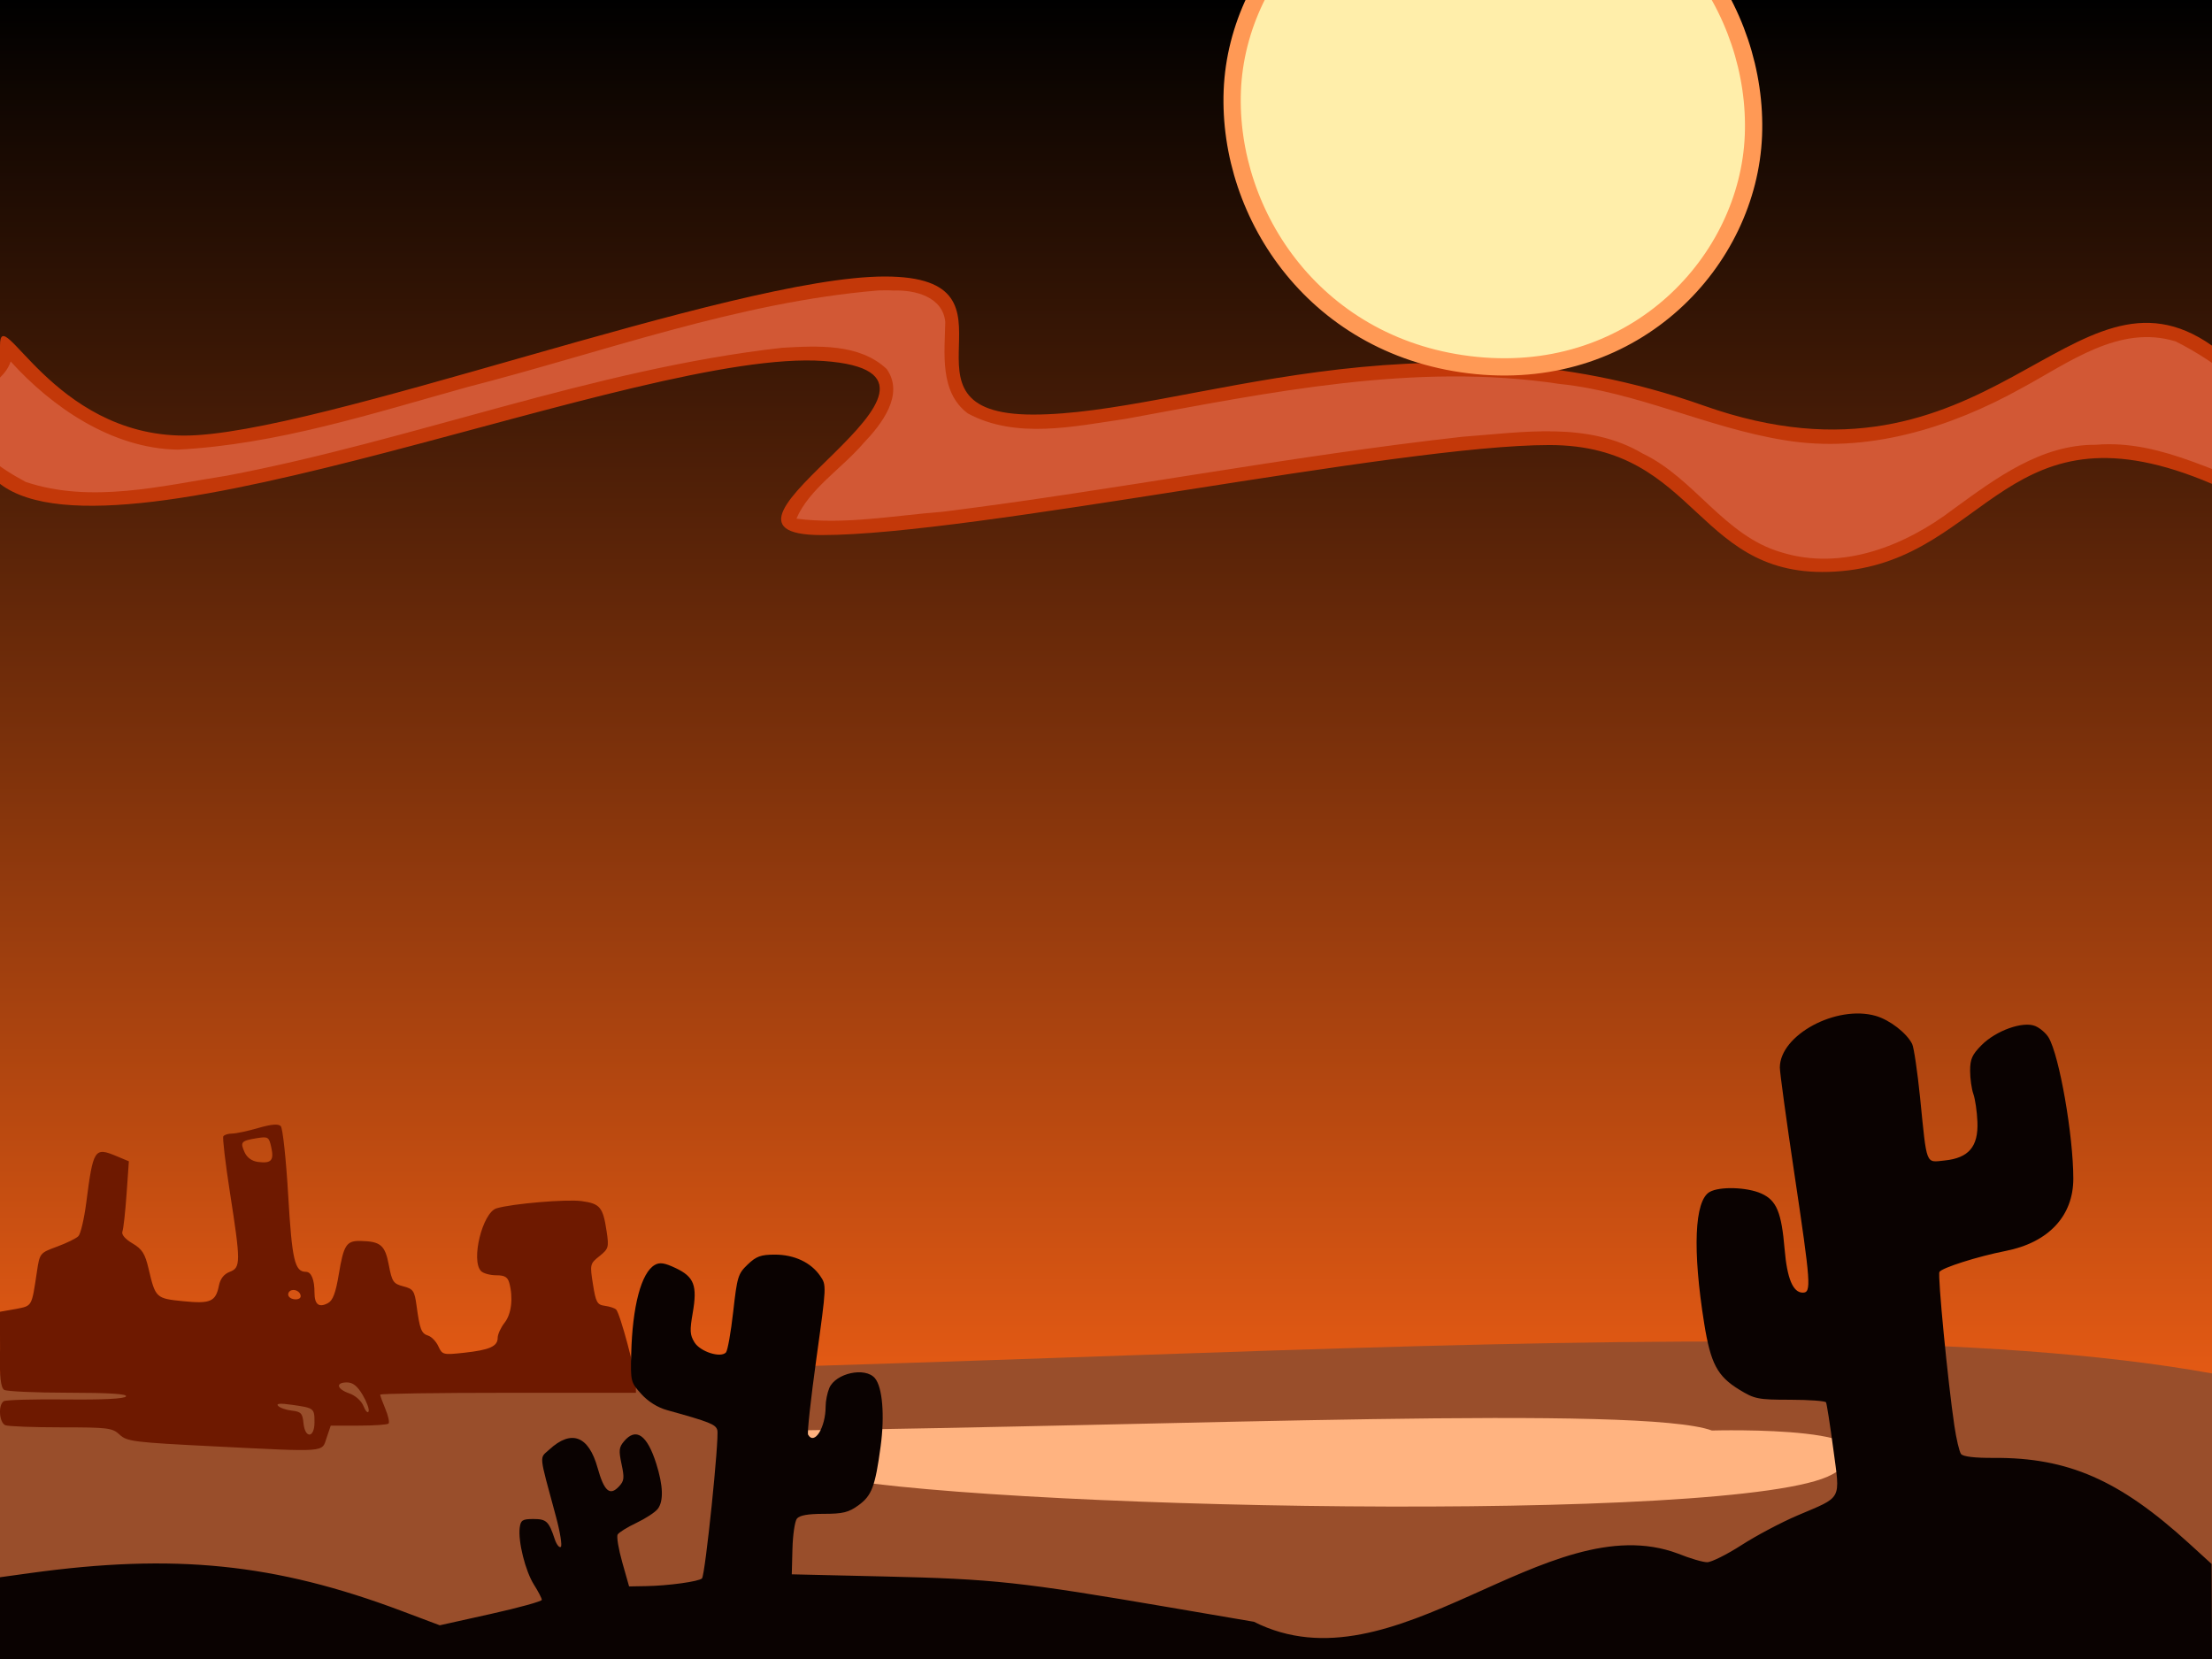
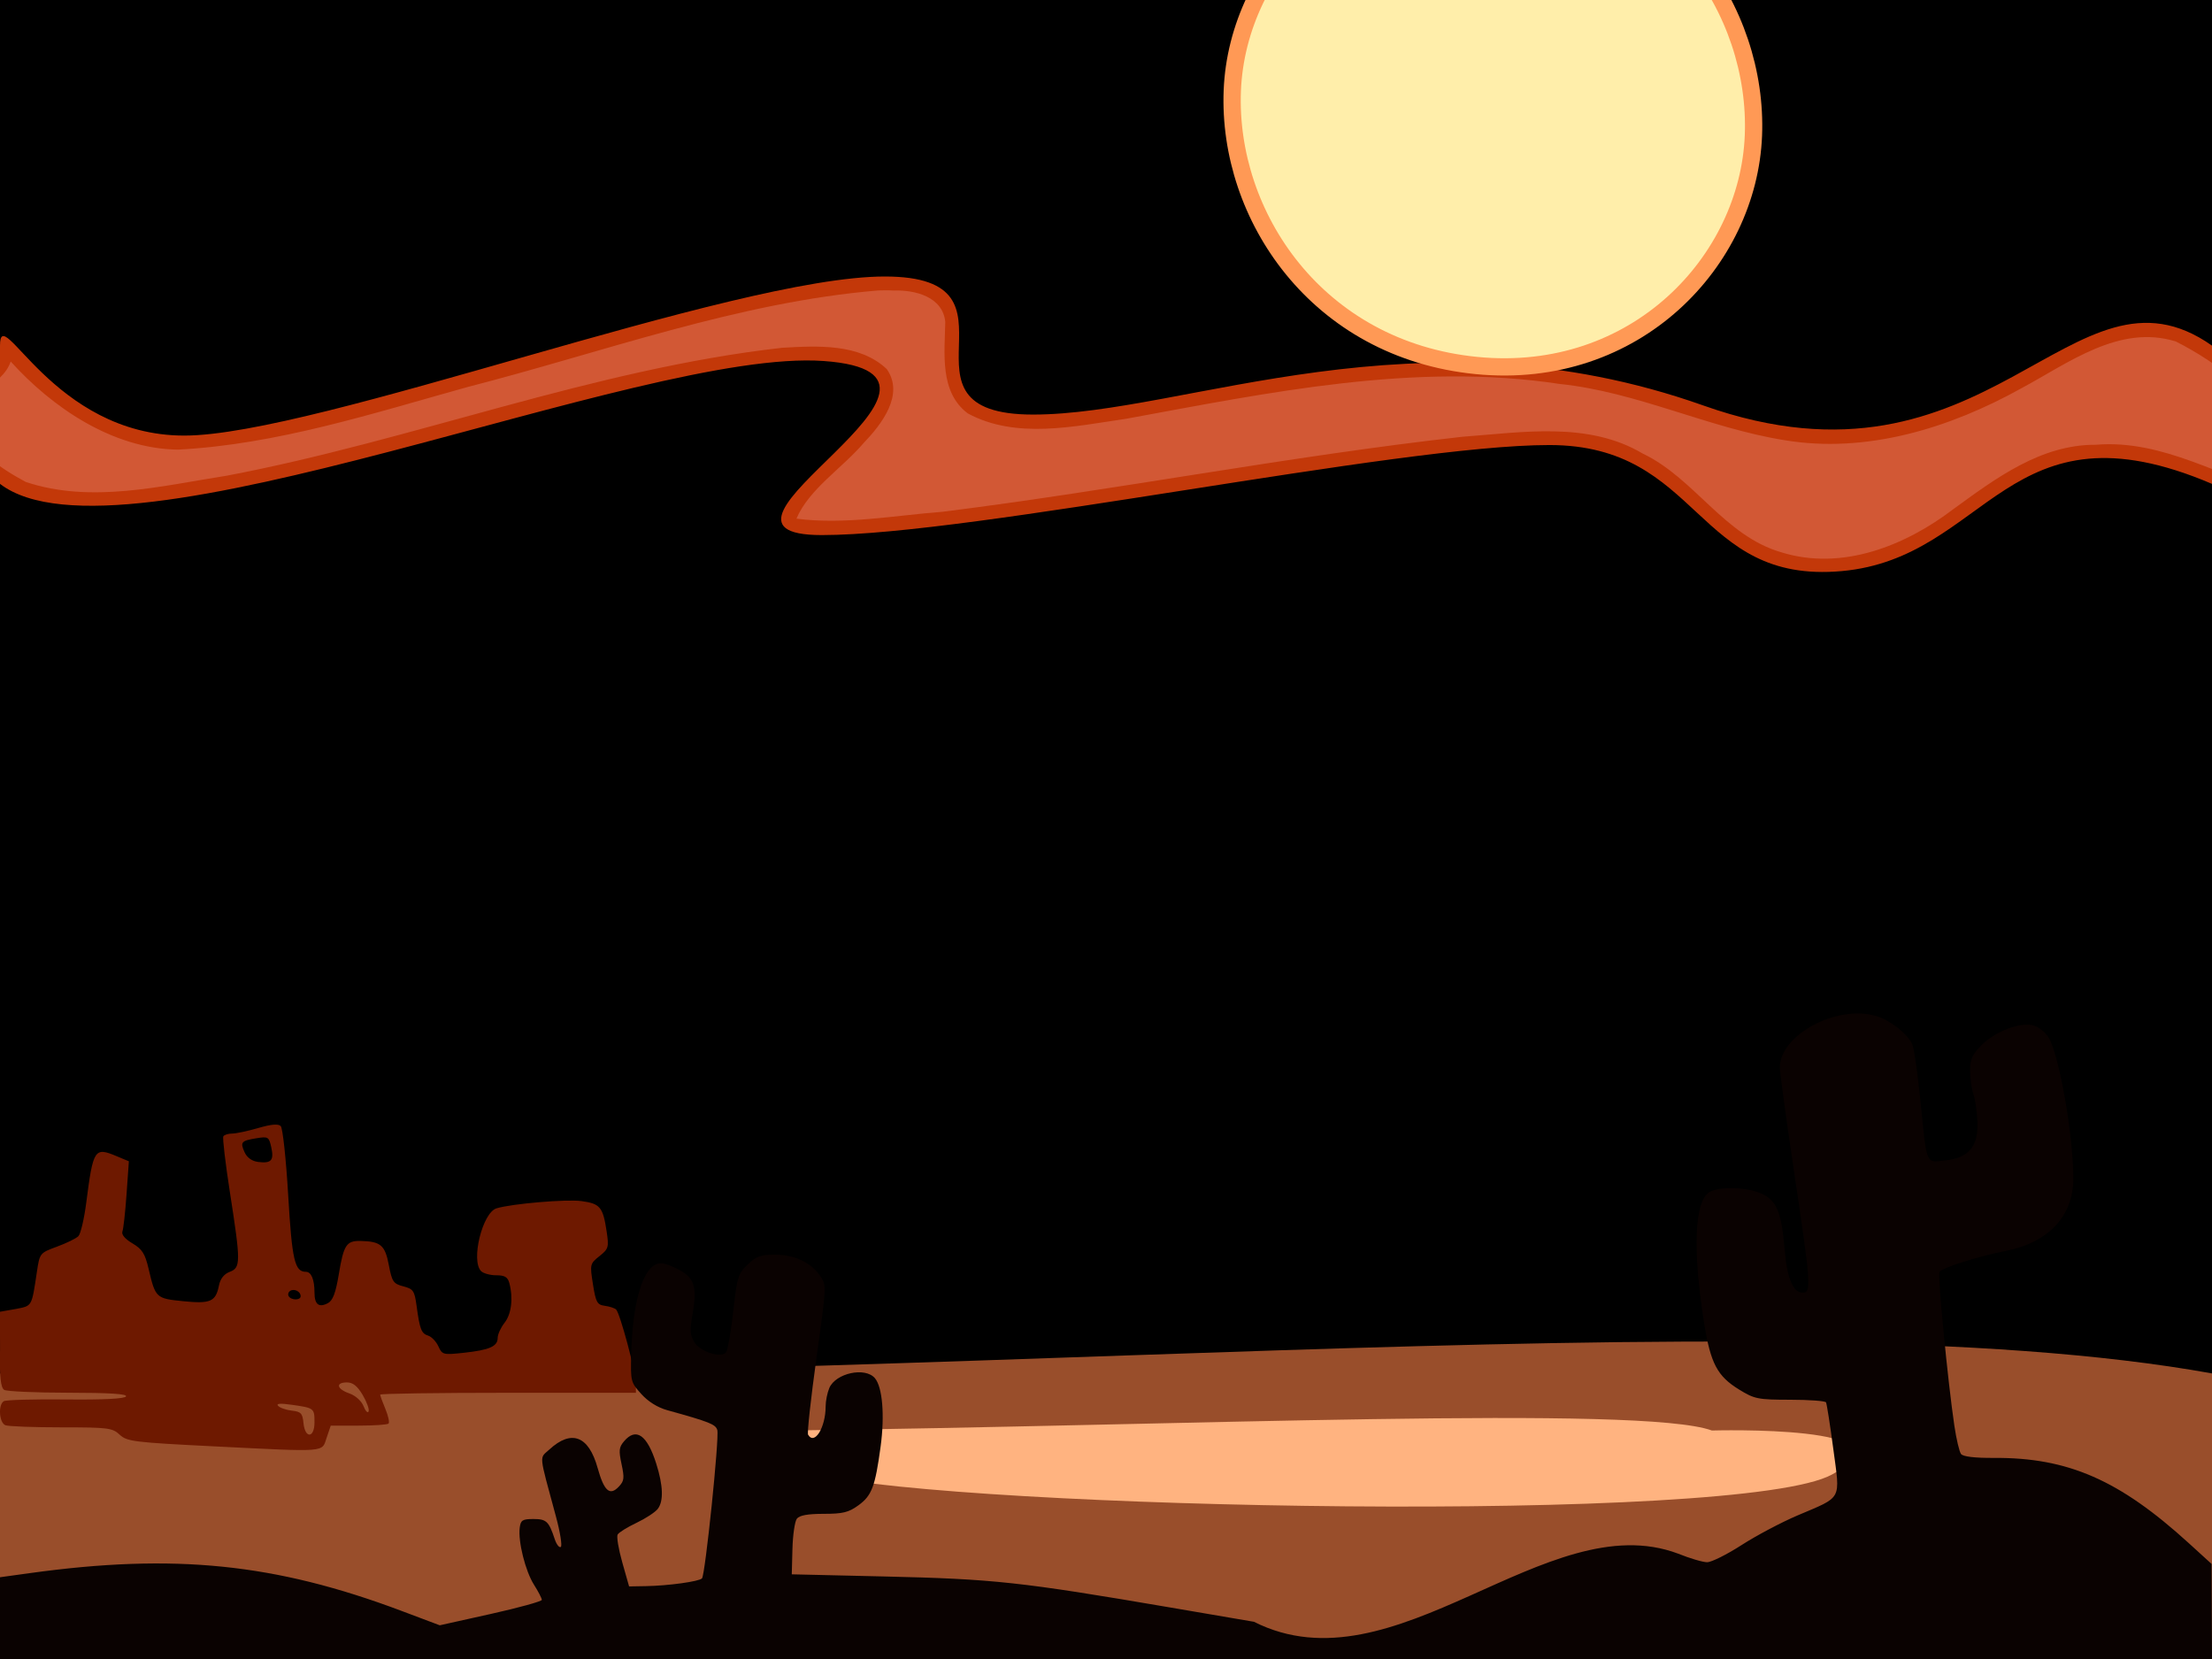
<svg xmlns="http://www.w3.org/2000/svg" xmlns:xlink="http://www.w3.org/1999/xlink" width="640px" height="480px" id="svg2816" version="1.1">
  <defs id="defs2818">
    <linearGradient id="linearGradient3989">
-       <stop id="stop3991" offset="0" style="stop-color:#000000;stop-opacity:1;" />
-       <stop id="stop3993" offset="1" style="stop-color:#e45a14;stop-opacity:1;" />
+       <stop id="stop3991" offset="0" style="stop-colorF:#000000;stop-opacity:1;" />
+       <stop id="stop3993" offset="1" style="stop-colorF:#e45a14;stop-opacity:1;" />
    </linearGradient>
    <linearGradient gradientUnits="userSpaceOnUse" y2="398.942" x2="320" y1="0" x1="320" id="linearGradient3995" xlink:href="#linearGradient3989" />
  </defs>
  <g id="layer1" style="display:inline">
    <rect y="2.1316282e-14" x="0" height="480" width="640" id="rect3987" style="fill:url(#linearGradient3995);fill-opacity:1;fill-rule:nonzero;stroke:none" />
    <path id="rect3644" d="m 0,397.374 c 260.164,5.51 510.946,-23.269 640,0 L 640,480 0,480 0,397.374 z" style="fill:#994e2b;fill-opacity:1;stroke:none" />
    <path style="fill:#ffb380;fill-opacity:1;stroke:none" d="m 227.984,413.891 c 114.582,-1.388 247.106,-7.396 267.322,0 0,0 60.891,-1.777 34.769,12.72 -26.122,14.498 -250.461,10.085 -293.964,0 -43.503,-10.085 -8.126,-12.72 -8.126,-12.72 0,0 0,0 0,0" id="path3997" />
    <path style="fill:#6e1900" d="m 62.189,418.487 c -23.482,-1.171 -25.465,-1.415 -27.564,-3.387 -2.093,-1.966 -3.352,-2.125 -16.866,-2.125 -8.032,0 -15.316,-0.273 -16.186,-0.607 -1.818,-0.698 -2.173,-5.91 -0.474,-6.96 0.609,-0.377 8.668,-0.604 17.908,-0.506 10.878,0.116 17.03,-0.192 17.451,-0.874 0.446,-0.722 -4.792,-1.058 -16.658,-1.069 -9.52,-0.008 -17.888,-0.382 -18.595,-0.831 -0.949,-0.602 -1.401,-3.667 -1.19,-11.705 L -0.024,379.535 4.738,378.698 c 4.594,-0.907 4.42,-0.593 5.934,-10.694 0.816,-5.444 0.846,-5.482 5.82,-7.311 2.75,-1.011 5.533,-2.373 6.184,-3.027 0.651,-0.654 1.677,-5.014 2.279,-9.689 2.006,-15.562 2.379,-16.137 8.74,-13.48 l 3.591,1.5 -0.665,9.454 c -0.365,5.2 -0.907,10.086 -1.203,10.858 -0.334,0.87 0.765,2.173 2.892,3.428 2.831,1.67 3.651,2.961 4.688,7.382 1.978,8.426 2.13,8.568 9.996,9.358 7.919,0.795 9.42,0.137 10.355,-4.539 0.394,-1.968 1.463,-3.323 3.121,-3.953 3.2,-1.217 3.204,-2.76 0.058,-22.959 -1.323,-8.498 -2.184,-15.811 -1.912,-16.25 0.272,-0.439 1.411,-0.799 2.531,-0.799 1.12,0 4.514,-0.72 7.541,-1.6 3.805,-1.106 5.824,-1.279 6.542,-0.562 0.571,0.571 1.539,9.55 2.15,19.953 1.108,18.848 1.883,22.208 5.127,22.208 1.561,0 2.485,2.239 2.485,6.023 0,3.432 1.28,4.433 3.887,3.038 1.419,-0.759 2.247,-2.949 3.135,-8.296 1.429,-8.597 2.208,-9.787 6.351,-9.694 5.771,0.13 7.045,1.221 8.135,6.969 0.917,4.836 1.312,5.417 4.193,6.163 2.872,0.744 3.243,1.284 3.824,5.561 0.942,6.932 1.384,8.073 3.375,8.705 0.988,0.314 2.316,1.709 2.95,3.101 1.109,2.433 1.392,2.504 7.402,1.849 7.411,-0.808 9.749,-1.843 9.749,-4.318 0,-1.006 0.9,-2.974 2,-4.373 1.983,-2.521 2.534,-7.134 1.37,-11.477 -0.465,-1.736 -1.33,-2.25 -3.786,-2.25 -1.751,0 -3.723,-0.54 -4.383,-1.2 -3.022,-3.022 0.392,-16.93 4.458,-18.167 4.429,-1.347 20.255,-2.695 24.608,-2.096 5.388,0.741 6.201,1.729 7.265,8.822 0.68,4.534 0.541,5.009 -2.085,7.103 -2.746,2.19 -2.791,2.386 -1.88,8.141 0.828,5.23 1.217,5.935 3.434,6.232 1.375,0.184 2.845,0.664 3.266,1.066 1.132,1.081 5.707,18.153 5.721,21.349 l 0.012,2.75 -37,0 c -20.35,0 -37,0.239 -37,0.532 0,0.293 0.681,2.162 1.513,4.154 0.832,1.992 1.243,3.89 0.913,4.218 -0.33,0.328 -4.228,0.596 -8.663,0.596 l -8.063,0 -1.183,3.5 c -1.45,4.29 0.425,4.144 -32.32,2.511 l 2e-5,0 z m 28.803,-6.952 c 0,-4.089 -0.096,-4.164 -6.5,-5.079 -3.452,-0.493 -4.69,-0.392 -4,0.326 0.55,0.572 2.35,1.187 4,1.367 2.572,0.28 3.045,0.791 3.313,3.577 0.44,4.566 3.187,4.401 3.187,-0.191 z m 13.942,-7.932 c -1.515,-2.568 -2.841,-3.627 -4.541,-3.627 -3.386,0 -2.985,1.901 0.67,3.175 1.791,0.624 3.508,2.166 4.119,3.698 0.576,1.445 1.238,2.122 1.47,1.504 0.232,-0.618 -0.541,-2.755 -1.718,-4.75 z M 86.992,375.035 c 0,-1.35 -1.823,-2.286 -3.016,-1.549 -0.559,0.345 -0.757,1.047 -0.441,1.559 0.751,1.215 3.457,1.207 3.457,-0.01 l 0,2e-5 z m -8.503,-43.074 c -0.665,-3.028 -0.908,-3.18 -4.225,-2.642 -4.494,0.729 -4.834,1.127 -3.488,4.081 0.708,1.553 2.122,2.561 3.912,2.787 3.805,0.481 4.633,-0.439 3.801,-4.227 z" id="path2846" />
    <path style="fill:#0a0201" d="m 0,468.173 0,-11.827 8.631,-1.194 C 50.458,449.366 79.648,452.338 116.234,466.106 l 11.004,4.141 14.764,-3.284 c 8.12,-1.806 14.764,-3.642 14.764,-4.079 0,-0.437 -1.024,-2.413 -2.276,-4.39 -2.488,-3.93 -4.638,-12.541 -4.118,-16.494 0.287,-2.178 0.797,-2.5 3.96,-2.5 3.763,0 4.458,0.655 6.166,5.81 0.512,1.546 1.302,2.564 1.756,2.264 0.454,-0.301 -0.179,-4.265 -1.407,-8.81 -5.029,-18.613 -4.836,-16.67 -1.921,-19.357 6.392,-5.892 11.387,-4.002 13.976,5.286 1.887,6.77 3.544,8.219 6.177,5.397 1.519,-1.628 1.615,-2.448 0.757,-6.465 -0.849,-3.978 -0.752,-4.874 0.717,-6.613 3.47,-4.11 6.683,-1.875 9.328,6.488 2.003,6.333 2.151,10.84 0.429,13.073 -0.742,0.963 -3.515,2.778 -6.162,4.035 -2.647,1.257 -5.097,2.778 -5.445,3.38 -0.347,0.602 0.256,4.226 1.341,8.053 l 1.972,6.958 4.872,-0.084 c 6.511,-0.113 15.375,-1.338 16.219,-2.242 0.943,-1.011 5.048,-40.769 4.43,-42.914 -0.477,-1.658 -2.223,-2.351 -14.521,-5.761 -2.755,-0.764 -5.484,-2.47 -7.465,-4.666 -3.065,-3.399 -3.119,-3.611 -2.922,-11.568 0.342,-13.848 2.903,-23.53 6.819,-25.776 1.441,-0.826 2.826,-0.617 6.059,0.916 5.341,2.532 6.294,5.041 4.92,12.959 -0.893,5.146 -0.822,6.347 0.505,8.517 1.652,2.702 7.551,4.598 9.109,2.928 0.484,-0.518 1.427,-5.815 2.097,-11.772 1.145,-10.186 1.395,-10.999 4.198,-13.683 2.474,-2.369 3.81,-2.854 7.865,-2.852 5.625,0 10.445,2.272 13.116,6.178 1.832,2.679 1.832,2.687 -1.105,23.837 -1.616,11.637 -2.701,21.568 -2.411,22.07 1.836,3.184 5.082,-2.046 5.082,-8.19 0,-1.542 0.478,-3.928 1.062,-5.301 1.838,-4.324 10.388,-6.165 13.195,-2.842 2.191,2.595 2.871,10.765 1.647,19.783 -1.575,11.599 -2.546,14.177 -6.401,16.984 -2.838,2.067 -4.512,2.479 -10.071,2.479 -4.587,0 -7.007,0.438 -7.755,1.404 -0.598,0.772 -1.174,4.71 -1.281,8.75 l -0.193,7.346 26.594,0.617 c 32.001,0.743 39.438,1.55 83.191,9.026 l 23.937,4.09 c 40.837,20.6 84.627,-34.004 122.68,-19.729 3.402,1.373 7.201,2.495 8.442,2.495 1.241,0 5.718,-2.23 9.949,-4.957 4.232,-2.726 11.5,-6.578 16.153,-8.559 13.181,-5.615 12.406,-4.181 10.399,-19.24 -0.934,-7.009 -1.882,-13.081 -2.108,-13.494 -0.225,-0.412 -4.899,-0.754 -10.386,-0.759 -9.332,-0.01 -10.286,-0.2 -14.776,-2.959 -6.28,-3.86 -8.225,-7.535 -10.071,-19.031 -3.429,-21.355 -2.846,-35.599 1.559,-38.126 2.887,-1.655 10.835,-1.412 14.978,0.459 4.392,1.983 5.809,5.382 6.718,16.11 0.72,8.496 2.419,12.557 5.253,12.557 2.524,0 2.356,-2.383 -2.444,-34.5 -2.301,-15.4 -4.187,-29.171 -4.19,-30.602 -0.019,-9.425 16.362,-18.253 27.765,-14.963 4.026,1.162 8.932,4.949 10.513,8.114 0.504,1.009 1.542,8.048 2.308,15.642 2.003,19.872 1.52,18.646 7.128,18.069 6.943,-0.715 9.741,-4.022 9.451,-11.174 -0.12,-2.951 -0.644,-6.57 -1.166,-8.042 -0.522,-1.471 -0.949,-4.505 -0.949,-6.742 0,-3.358 0.573,-4.646 3.29,-7.392 4.186,-4.231 12.002,-7.016 15.557,-5.543 1.385,0.574 3.129,2.075 3.876,3.337 3.099,5.233 7.137,28.332 7.137,40.823 0,10.806 -7.19,18.481 -19.596,20.915 -8.045,1.579 -18.451,4.88 -19.138,6.072 -0.56,0.972 2.426,31.749 4.316,44.484 0.571,3.85 1.439,7.533 1.929,8.185 0.576,0.766 3.944,1.167 9.538,1.134 21.426,-0.125 36.295,6.384 56.376,24.681 l 6.585,6 0.058,13.75 L 640,480 4.1330263e-4,480 l 0,-11.827 -3.73251985e-4,-3e-4 z" id="path2842" />
    <path id="rect3687" d="M 0,100 C 0,86.666 15.116,126.027 53.314,126.027 91.512,126.027 212.017,80 256,80 c 43.983,0 -1.09,39.948 42.893,39.948 43.983,0 111.141,-31.984 194.002,-2.605 C 575.755,146.721 599.557,71.459 640,100 c 40.443,28.541 59.286,65.308 0,40 -59.286,-25.308 -64.612,21.429 -107.157,25.237 -42.545,3.808 -40.596,-36.474 -84.579,-36.474 -43.983,0 -166.518,26.053 -210.501,26.053 -43.983,0 53.545,-46.567 0.528,-50.369 C 185.274,100.644 34.737,166.592 0,140 -34.323,113.726 0,113.333 0,100 z" style="fill:#c33809;fill-opacity:1;fill-rule:nonzero;stroke:none" />
    <path style="fill:#ffeeaa;fill-opacity:1;fill-rule:nonzero;stroke:#ff9955;stroke-width:5;stroke-miterlimit:4;stroke-opacity:1;stroke-dasharray:none" d="m 507.319,39.228 c -1.441,36.232 -33.993,71.06 -80.105,66.527 -46.112,-4.533 -72.112,-43.32 -70.672,-79.552 1.441,-36.232 33.993,-71.06 80.105,-66.527 46.112,4.533 72.112,43.32 70.672,79.552 0,0 0,0 0,0" id="path3780" />
    <path style="fill:#ffb8b8;fill-opacity:0.251;fill-rule:nonzero;stroke:none" d="m 254.156,84.031 c -40.691,3.387 -79.503,17.845 -118.827,27.932 -27.501,7.647 -55.224,16.657 -83.892,18.13 -19.086,-0.282 -36.527,-12.409 -48.344,-25.5 -2.494,7.395 -12.897,9.015 -14.219,16.844 2.929,8.47 11.044,13.956 18.562,18 18.912,6.316 39.138,1.168 58.219,-1.812 53.951,-10.246 105.861,-30.82 160.625,-37 10.182,-0.579 22.382,-1.306 30.281,6.156 5.229,7.424 -1.563,16.061 -6.719,21.438 -6.193,7.266 -15.779,13.286 -19.406,21.844 13.84,1.823 28.315,-0.918 42.301,-1.996 50.18,-6.283 100.095,-16.08 150.377,-21.697 17.391,-1.273 36.371,-4.507 52.145,4.845 15.091,7.197 23.573,23.808 40.177,28.598 17.503,5.425 35.829,-1.877 49.839,-12.587 12.197,-8.858 25.23,-18.638 41.099,-18.538 19.612,-1.651 36.642,9.716 54.75,14.594 3.883,0.448 8.95,2.201 12.406,0.156 0.175,-7.483 -6.875,-13.135 -11.062,-18.812 -9.469,-10.117 -20.377,-19.503 -32.906,-25.812 -16.323,-5.124 -31.112,6.239 -44.719,13.531 -20.678,11.508 -44.803,18.992 -68.625,15 -22.1,-3.564 -42.597,-13.957 -64.987,-16.256 -41.847,-6.371 -84.161,2.517 -125.357,10.068 -14.94,2.17 -31.847,6.016 -45.844,-1.531 -8.265,-6.196 -6.695,-17.471 -6.531,-26.5 -0.732,-7.279 -8.761,-9.295 -14.969,-9.062 -1.457,-0.095 -2.917,-0.072 -4.375,-0.031 z" id="path4177" />
  </g>
</svg>
